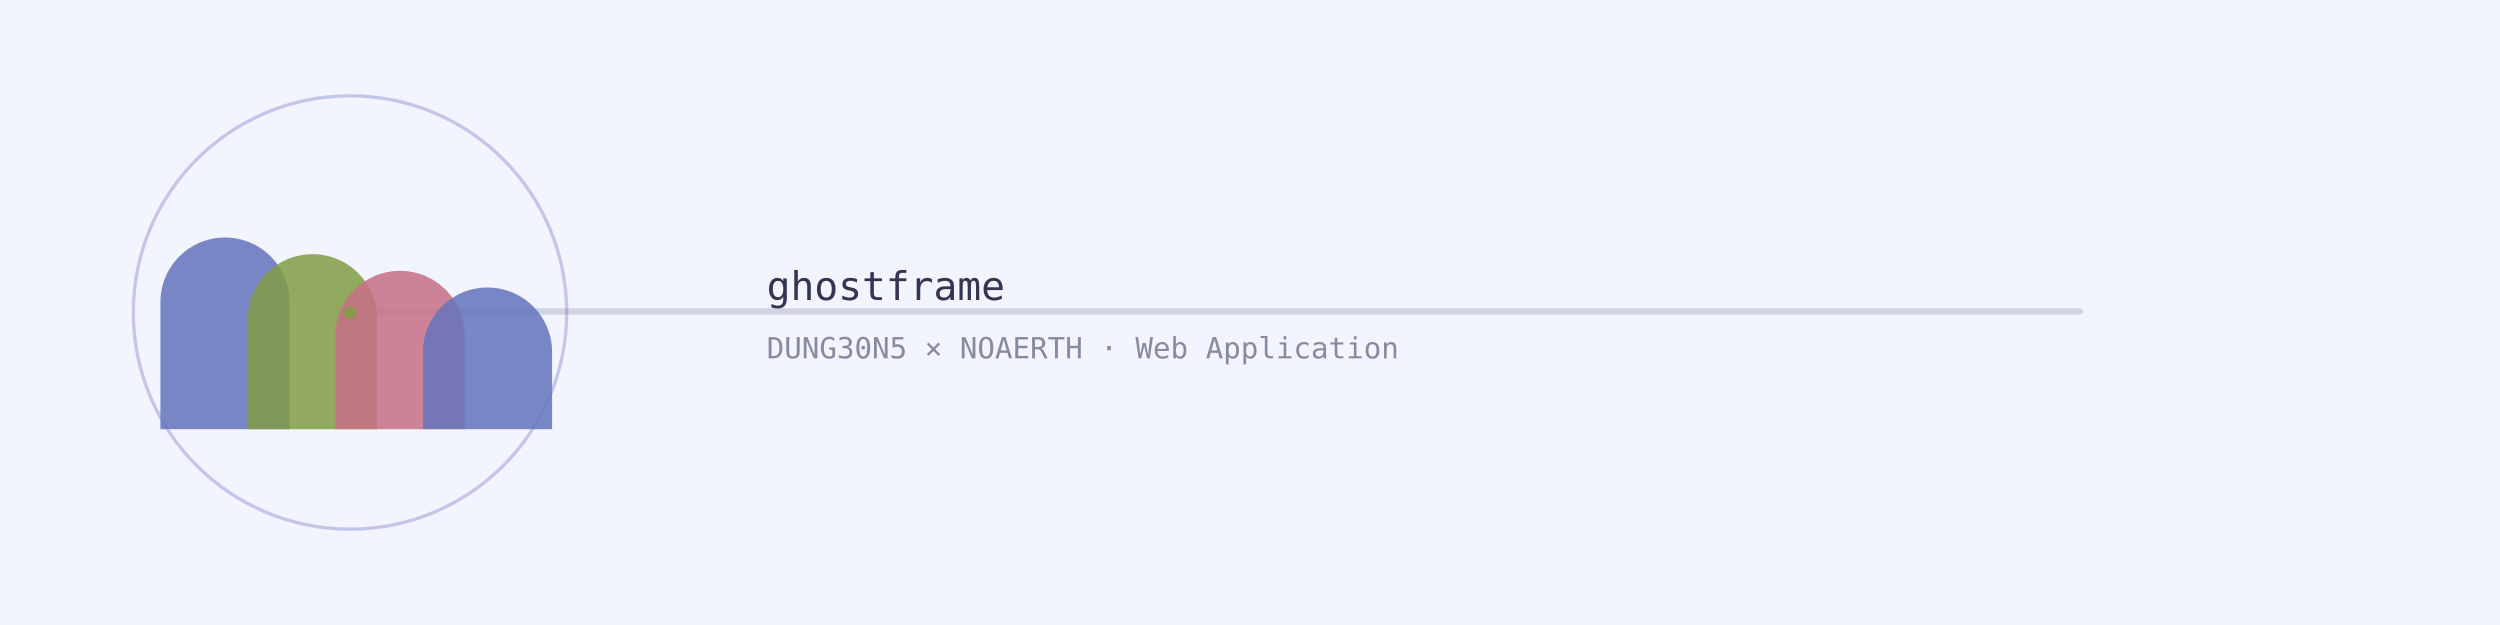
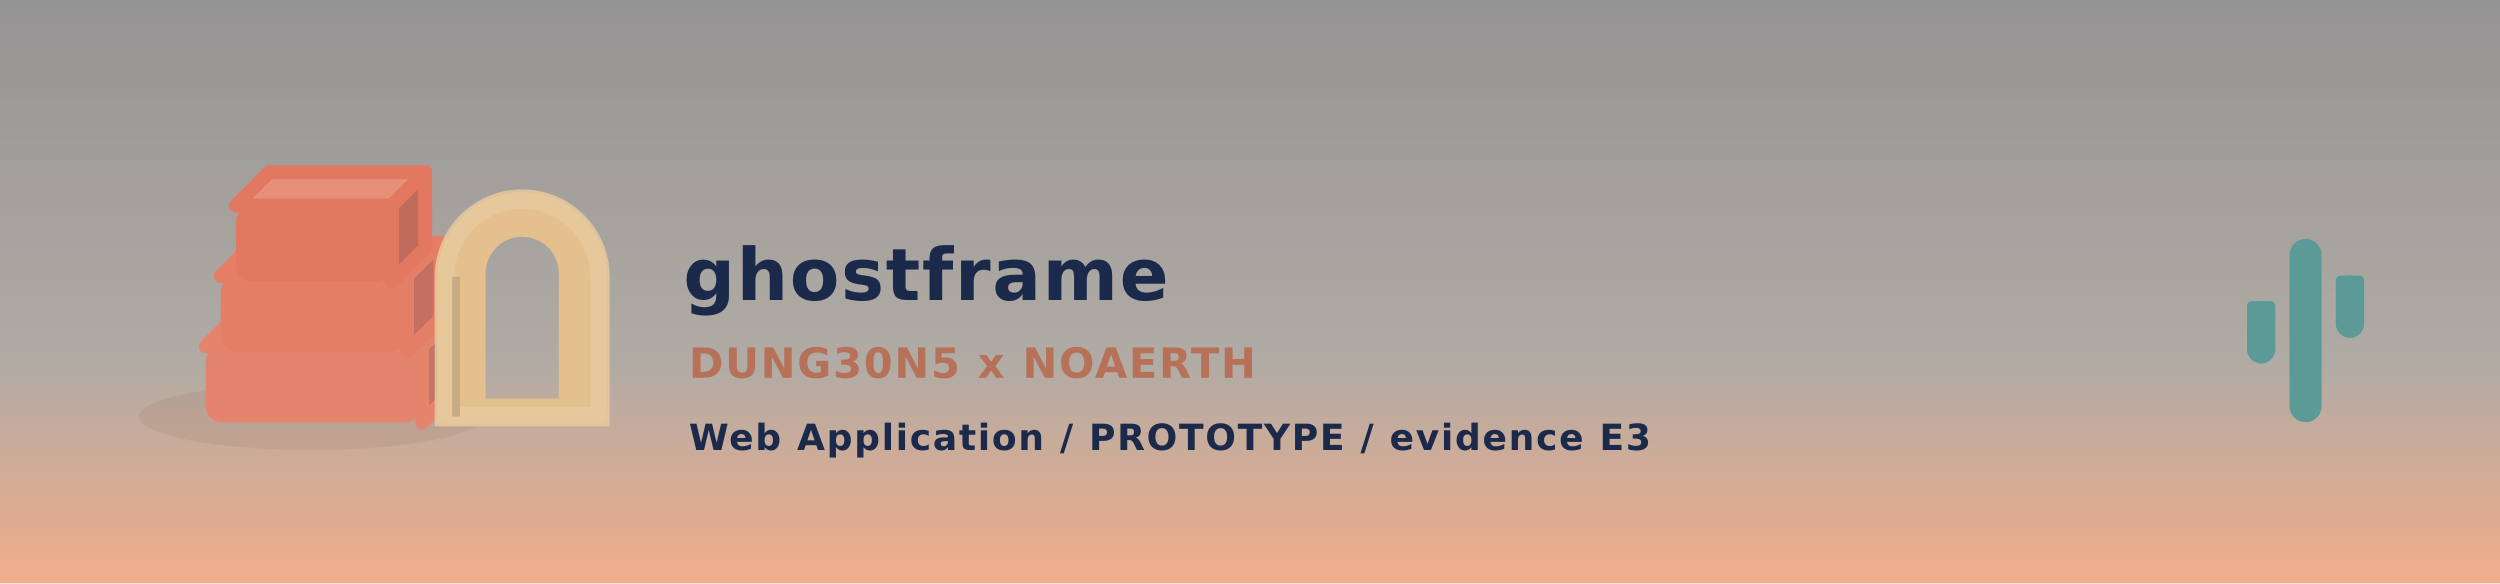
- <svg xmlns="http://www.w3.org/2000/svg" viewBox="0 0 1200 300" width="1200" height="300" role="img" aria-label="ghostframe identity object">
-   <rect width="1200" height="300" fill="#f2f4ff" />
-   <defs>
-     <linearGradient id="gft" x1="0" y1="0" x2="1" y2="1">
-       <stop offset="0%" stop-color="#6473bc" />
-       <stop offset="100%" stop-color="#829d44" />
-     </linearGradient>
-   </defs>
-   <rect x="168.00" y="148.00" width="832.00" height="3.00" rx="2.00" fill="rgba(31,33,65,0.160)" opacity="1.00" />
-   <path d="M77.00,206.00 L77.00,145.00 A31.00,31.00 0 0 1 139.00,145.00 L139.00,206.00 Z" fill="rgba(100,115,188,0.850)" opacity="1.00" />
-   <path d="M119.00,206.00 L119.00,153.00 A31.00,31.00 0 0 1 181.00,153.00 L181.00,206.00 Z" fill="rgba(130,157,68,0.850)" opacity="1.00" />
-   <path d="M161.00,206.00 L161.00,161.00 A31.00,31.00 0 0 1 223.00,161.00 L223.00,206.00 Z" fill="rgba(199,112,133,0.850)" opacity="1.00" />
-   <path d="M203.00,206.00 L203.00,169.00 A31.00,31.00 0 0 1 265.00,169.00 L265.00,206.00 Z" fill="rgba(100,115,188,0.850)" opacity="1.00" />
+ <svg xmlns="http://www.w3.org/2000/svg" width="900" height="210" viewBox="0 0 900 210" role="img" aria-label="ghostframe - identity object">
+   <linearGradient id="skyf" x1="0" y1="0" x2="0" y2="1">
+     <stop offset="0" stop-color="#959494" />
+     <stop offset="0.62" stop-color="#b0aba4" />
+     <stop offset="1" stop-color="#f3ad8a" />
+   </linearGradient>
+   <rect width="900" height="210" fill="url(#skyf)" />
+   <rect x="0" y="352" width="900" height="-142" fill="#e9cda3" />
+   <rect x="0" y="352" width="900" height="3" fill="#ebd1a9" />
+   <ellipse cx="112" cy="150" rx="62" ry="12" fill="rgba(138,90,68,0.11)" />
  <g>
-     <circle cx="168.00" cy="150.00" r="104.00" fill="none" stroke="rgba(100,115,188,0.350)" stroke-width="1.60" opacity="1.00" />
-     <animate attributeName="opacity" values="0.25;1.0;0.25" dur="18.5s" begin="0s" repeatCount="indefinite" />
+     <path d="M74,124.67 L152,124.67 L164,112.67 L86,112.67 Z" fill="#e99a82" stroke="#e5846c" stroke-width="5" stroke-linejoin="round" />
+     <path d="M152,124.67 L164,112.67 L164,140 L152,152 Z" fill="#c37566" stroke="#e5846c" stroke-width="5" stroke-linejoin="round" />
+     <rect x="74" y="124.67" width="78" height="27.33" rx="6" fill="#e5846c" />
+     <path d="M79.46,99.33 L146.54,99.33 L158.54,87.33 L91.46,87.33 Z" fill="#e8957d" stroke="#e47e66" stroke-width="5" stroke-linejoin="round" />
+     <path d="M146.54,99.33 L158.54,87.33 L158.54,114.67 L146.54,126.67 Z" fill="#c27061" stroke="#e47e66" stroke-width="5" stroke-linejoin="round" />
+     <rect x="79.46" y="99.33" width="67.08" height="27.33" rx="6" fill="#e47e66" />
+     <path d="M84.92,74 L141.08,74 L153.08,62 L96.92,62 Z" fill="#e79079" stroke="#e37861" stroke-width="5" stroke-linejoin="round" />
+     <path d="M141.08,74 L153.08,62 L153.08,89.33 L141.08,101.33 Z" fill="#c16b5d" stroke="#e37861" stroke-width="5" stroke-linejoin="round" />
+     <rect x="84.92" y="74" width="56.16" height="27.33" rx="6" fill="#e37861" />
+     <animate attributeName="opacity" values="0.72;1;0.72" dur="6s" begin="0s" repeatCount="indefinite" />
  </g>
-   <circle cx="168" cy="150" r="3" fill="rgba(130,157,68,0.900)">
-     <animate attributeName="opacity" values="0.35;0.95;0.35" dur="18.5s" begin="0s" repeatCount="indefinite" />
-   </circle>
-   <text x="368" y="144" font-family="ui-monospace,Menlo,monospace" font-size="19" fill="rgba(31,33,65,0.900)">ghostframe</text>
-   <text x="368" y="172" font-family="ui-monospace,Menlo,monospace" font-size="14" fill="rgba(31,33,65,0.500)">DUNG30N5 × NOAERTH · Web Application</text>
+   <path d="M160,150 L160,99.68 A28,28 0 0 1 216,99.68 L216,150 Z M172.32,146 L172.32,98.43 A15.68,15.68 0 0 1 203.68,98.43 L203.68,146 Z" fill="#e3c08d" fill-rule="evenodd" stroke="#e3c08d" stroke-width="5" stroke-linejoin="round" />
+   <path d="M160,150 L160,99.68 A28,28 0 0 1 216,99.68 L216,150 Z" fill="none" stroke="#e8c99d" stroke-width="7" stroke-linecap="round" opacity="0.85" />
+   <rect x="162.8" y="99.68" width="2.8" height="50.32" fill="#c7ab84" />
+   <text x="246" y="108" font-family="Verdana,DejaVu Sans,sans-serif" font-size="26" font-weight="700" letter-spacing="0.6" fill="#1b2a4a" text-anchor="start">ghostframe</text>
+   <text x="248" y="136" font-family="Verdana,DejaVu Sans,sans-serif" font-size="15" font-weight="700" letter-spacing="0.6" fill="#b87159" text-anchor="start">DUNG30N5 x NOAERTH</text>
+   <text x="248" y="162" font-family="Verdana,DejaVu Sans,sans-serif" font-size="13" font-weight="700" letter-spacing="0.6" fill="#1b2a4a" text-anchor="start">Web Application  /  PROTOTYPE  /  evidence E3</text>
+   <rect x="824.22" y="86" width="11.56" height="66" rx="5.78" fill="#5b9a97" />
+   <rect x="808.92" y="108.44" width="10.2" height="22.44" rx="5.1" fill="#5b9a97" />
+   <rect x="808.92" y="108.44" width="10.2" height="6.6" rx="1.7" fill="#5b9a97" />
+   <rect x="840.88" y="99.2" width="10.2" height="22.44" rx="5.1" fill="#5b9a97" />
+   <rect x="840.88" y="99.2" width="10.2" height="6.6" rx="1.7" fill="#5b9a97" />
</svg>
